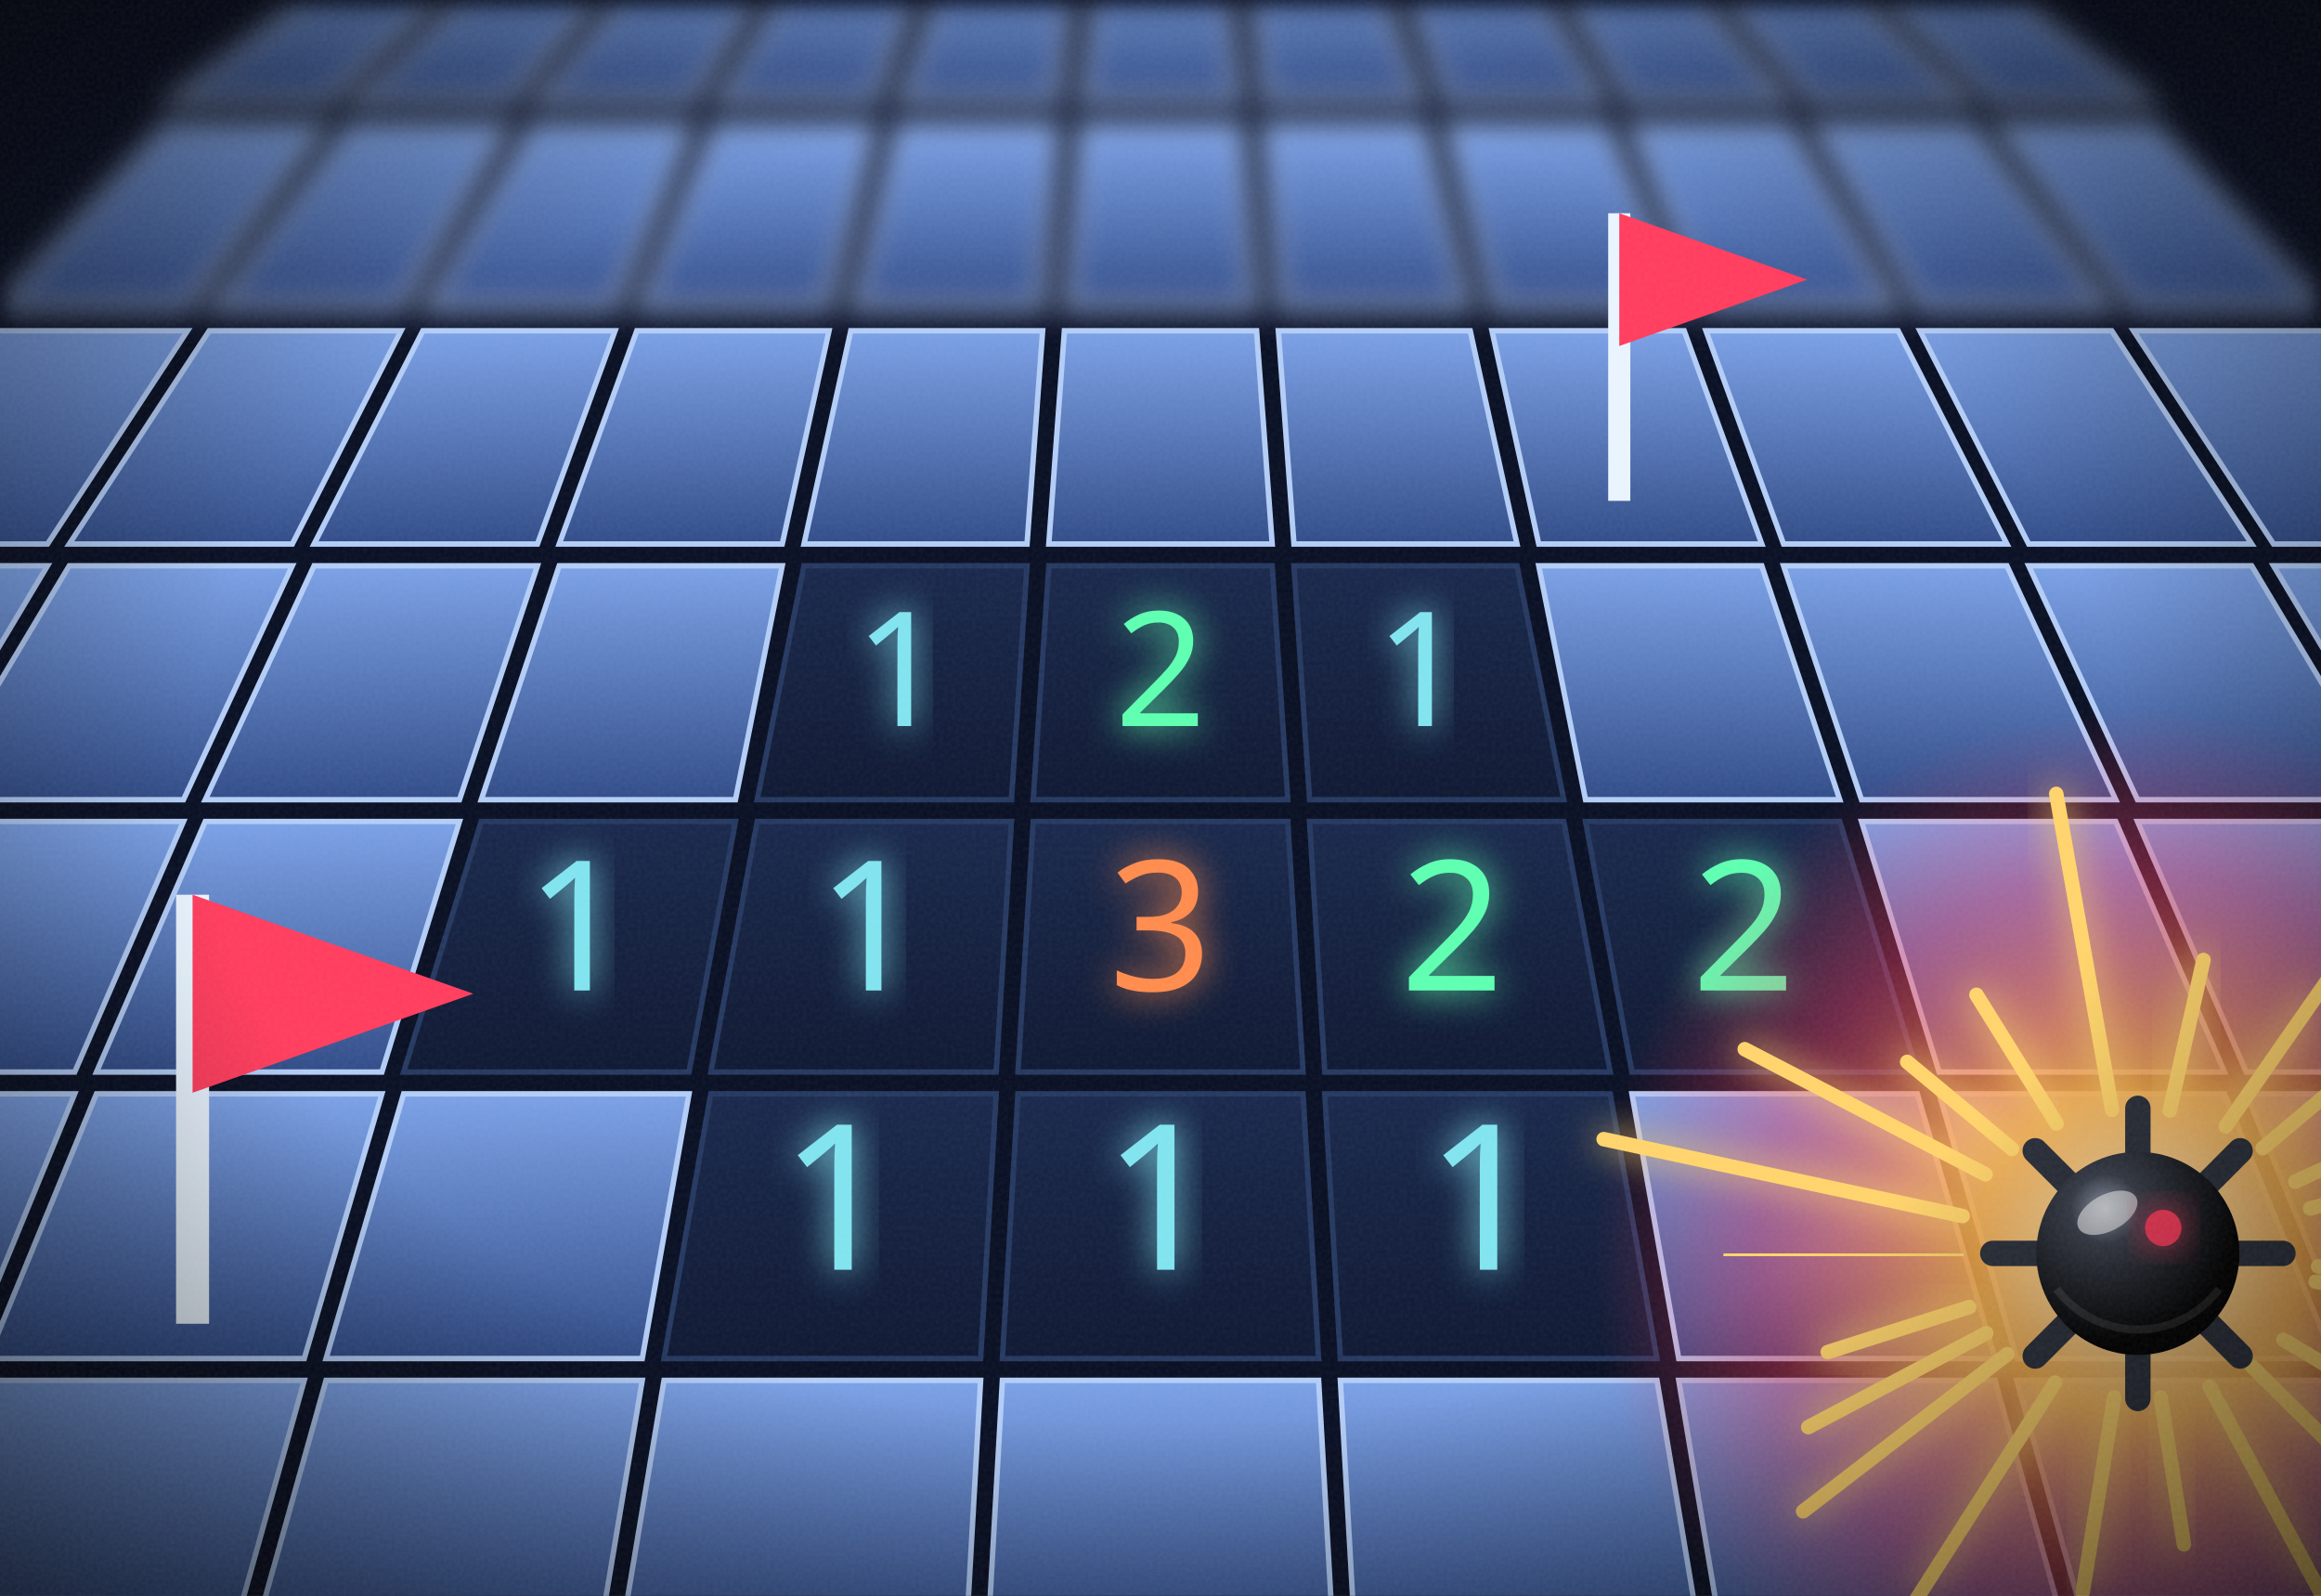
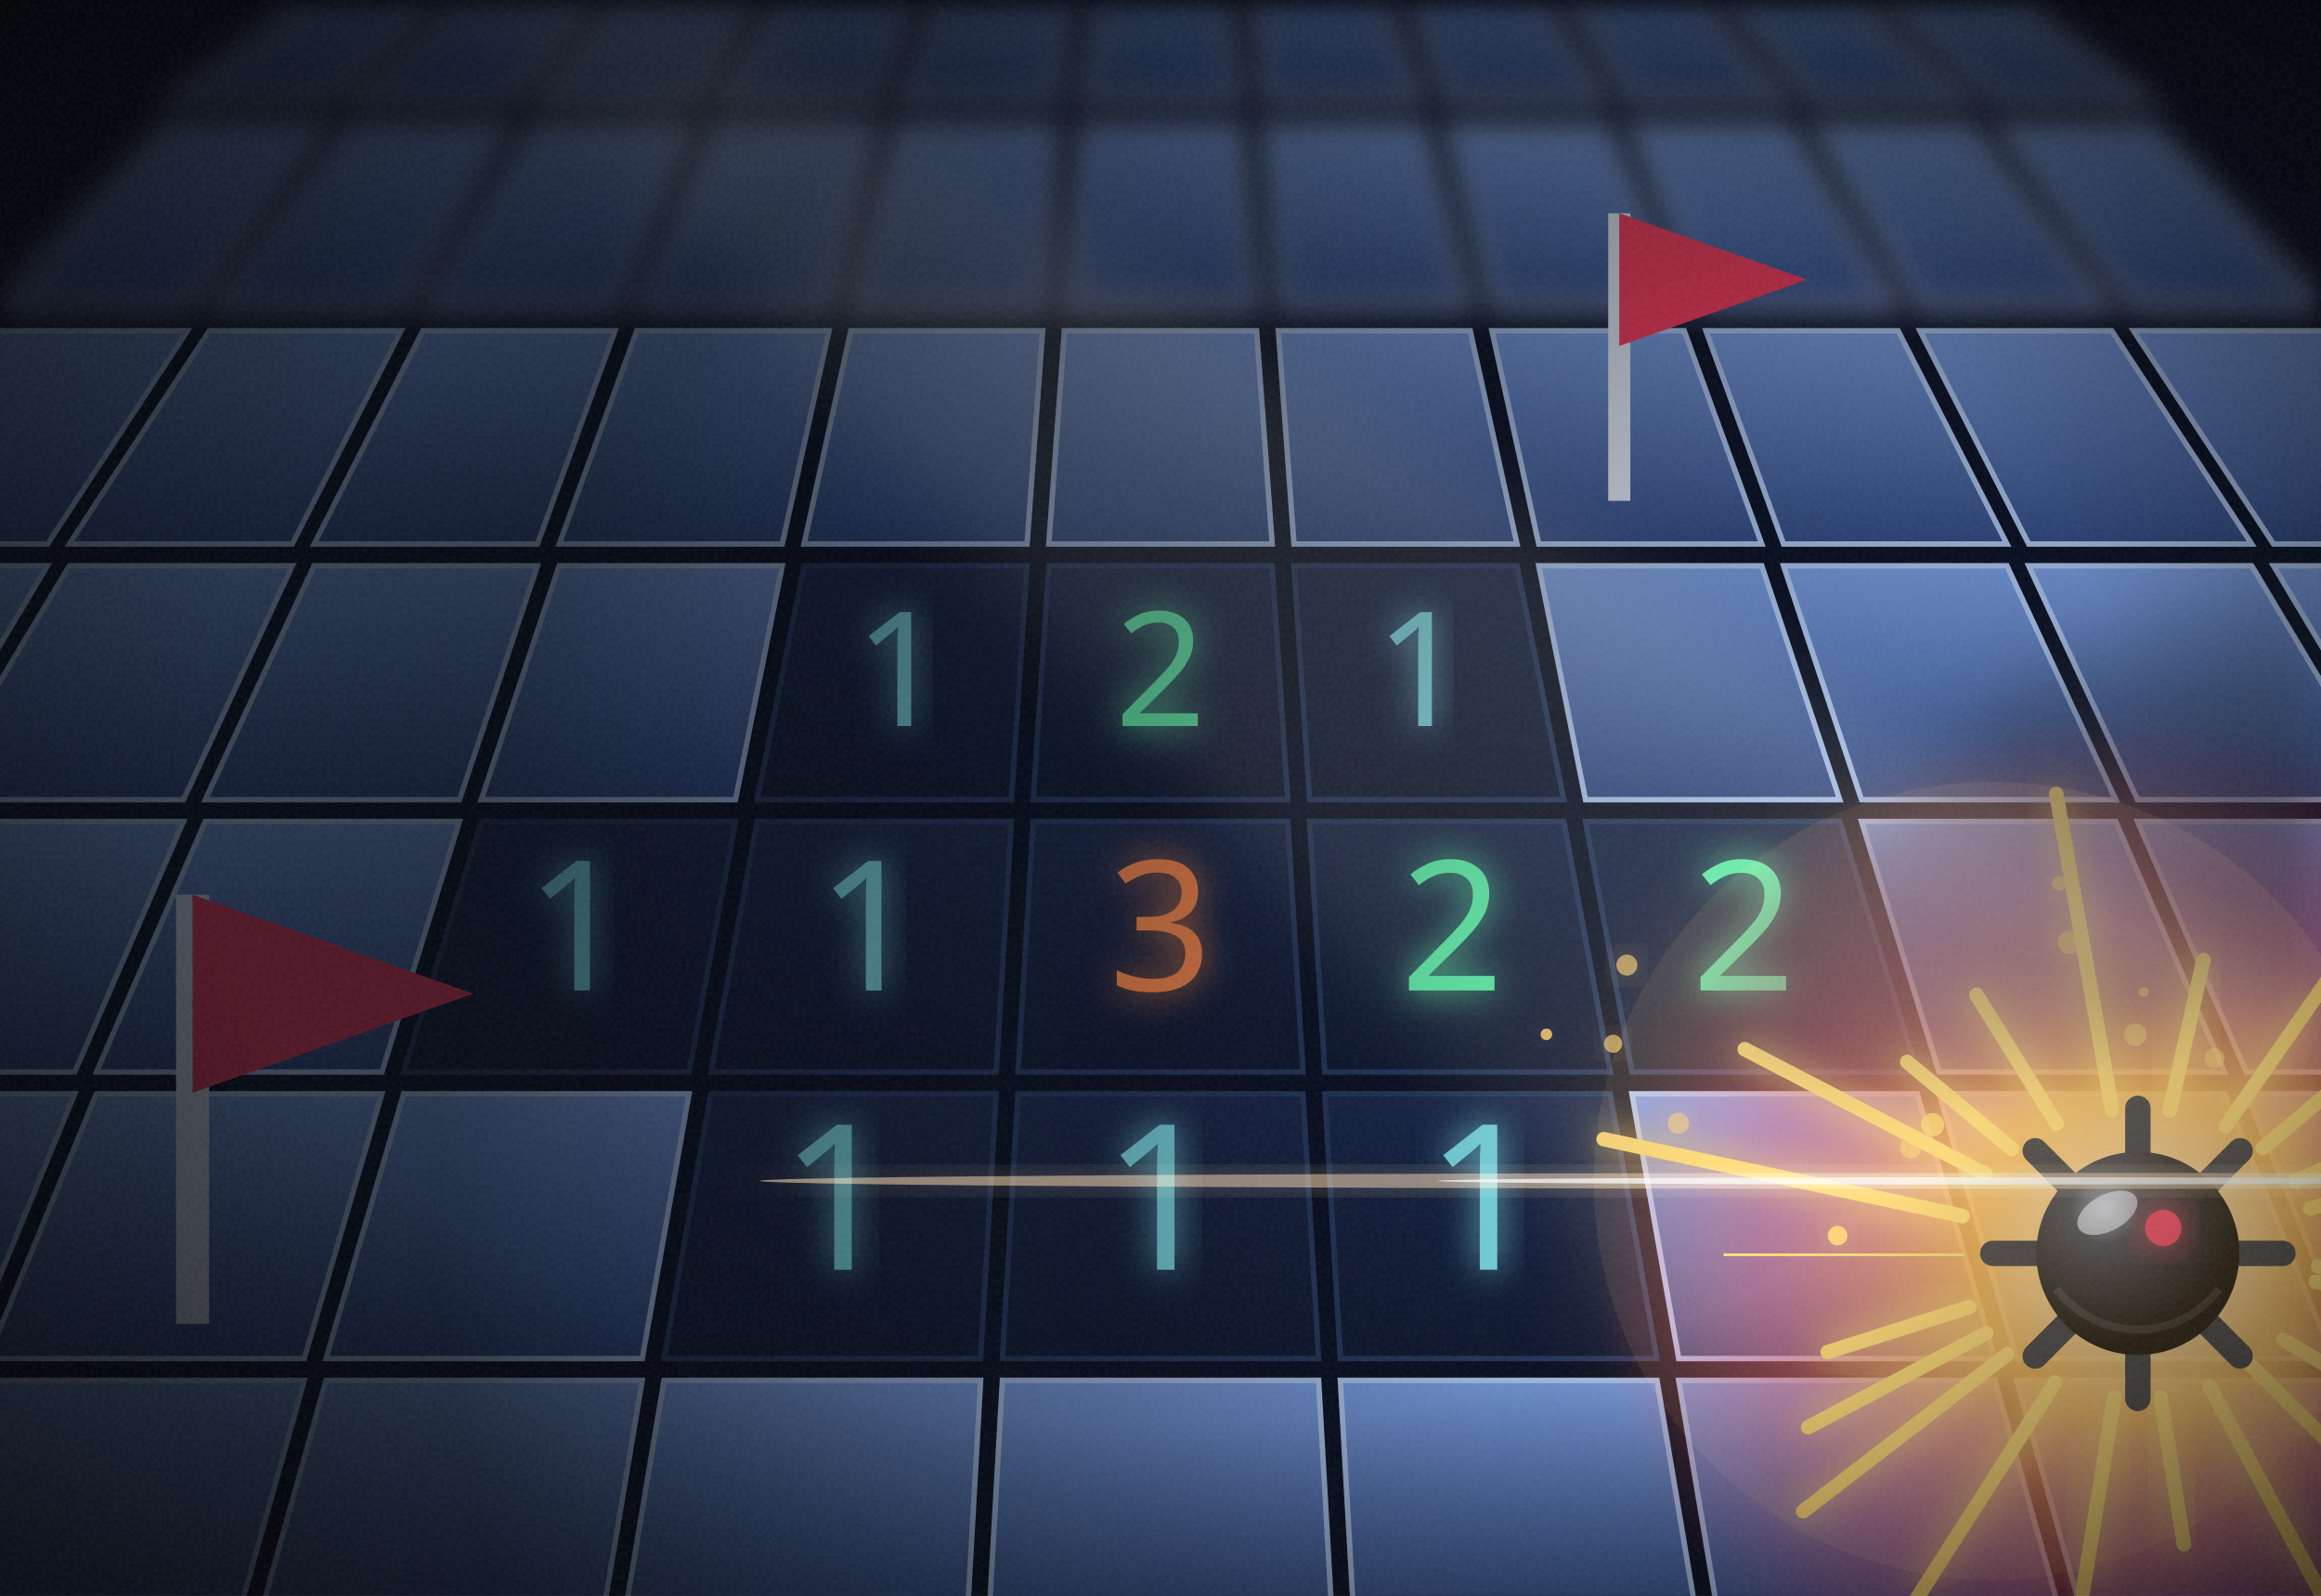
<svg xmlns="http://www.w3.org/2000/svg" viewBox="0 0 640 440" preserveAspectRatio="xMidYMid slice">
  <defs>
    <filter id="glow" x="-50%" y="-50%" width="200%" height="200%">
      <feGaussianBlur stdDeviation="5" result="b" />
      <feMerge>
        <feMergeNode in="b" />
        <feMergeNode in="SourceGraphic" />
      </feMerge>
    </filter>
    <filter id="bigglow" x="-50%" y="-50%" width="200%" height="200%">
      <feGaussianBlur stdDeviation="14" result="b" />
      <feMerge>
        <feMergeNode in="b" />
        <feMergeNode in="SourceGraphic" />
      </feMerge>
    </filter>
    <filter id="soft" x="-50%" y="-50%" width="200%" height="200%">
      <feGaussianBlur stdDeviation="10" />
    </filter>
    <filter id="dof" x="-20%" y="-20%" width="140%" height="140%">
      <feGaussianBlur stdDeviation="4" />
    </filter>
    <filter id="dof2" x="-20%" y="-20%" width="140%" height="140%">
      <feGaussianBlur stdDeviation="9" />
    </filter>
    <filter id="bokeh" x="-50%" y="-50%" width="200%" height="200%">
      <feGaussianBlur stdDeviation="7" />
    </filter>
    <filter id="shadow" x="-30%" y="-30%" width="160%" height="160%">
      <feDropShadow dx="0" dy="10" stdDeviation="10" flood-color="#000" flood-opacity=".6" />
    </filter>
    <filter id="grain" x="0" y="0" width="100%" height="100%">
      <feTurbulence type="fractalNoise" baseFrequency=".9" numOctaves="2" seed="7" />
      <feColorMatrix values="0 0 0 0 1  0 0 0 0 1  0 0 0 0 1  0 0 0 .055 0" />
    </filter>
    <linearGradient id="chrome" x1="0" y1="0" x2="0" y2="1">
      <stop offset="0" stop-color="#f6fbff" />
      <stop offset=".45" stop-color="#9fb0c4" />
      <stop offset=".55" stop-color="#5d6c80" />
      <stop offset="1" stop-color="#cfdbe8" />
    </linearGradient>
    <linearGradient id="gold" x1="0" y1="0" x2="0" y2="1">
      <stop offset="0" stop-color="#fff3b0" />
      <stop offset=".5" stop-color="#ffb81f" />
      <stop offset="1" stop-color="#b86a00" />
    </linearGradient>
    <radialGradient id="vig" cx="50%" cy="48%" r="75%">
      <stop offset=".55" stop-color="#000" stop-opacity="0" />
      <stop offset="1" stop-color="#000" stop-opacity=".72" />
    </radialGradient>
    <linearGradient id="tile" x1="0" y1="0" x2="0" y2="1">
      <stop offset="0" stop-color="#7aa0e6" />
      <stop offset="1" stop-color="#2f4a86" />
    </linearGradient>
    <linearGradient id="open" x1="0" y1="0" x2="0" y2="1">
      <stop offset="0" stop-color="#17264a" />
      <stop offset="1" stop-color="#0c1630" />
    </linearGradient>
    <radialGradient id="boom" cx="50%" cy="50%" r="50%">
      <stop offset="0" stop-color="#fff6c8" />
      <stop offset=".3" stop-color="#ffb04a" stop-opacity=".9" />
      <stop offset=".7" stop-color="#ff3b5c" stop-opacity=".4" />
      <stop offset="1" stop-color="#ff3b5c" stop-opacity="0" />
    </radialGradient>
  </defs>
  <rect width="640" height="440" fill="#05070f" />
  <rect width="640" height="440" fill="#070d22" />
  <polygon points="93.0,-7.0 128.8,-7.0 90.2,28.3 45.9,28.3" fill="url(#tile)" stroke="#b2ccf6" stroke-width="1.5" filter="url(#dof)" />
  <polygon points="134.8,-7.0 170.6,-7.0 140.6,28.3 96.2,28.3" fill="url(#tile)" stroke="#b2ccf6" stroke-width="1.5" filter="url(#dof)" />
  <polygon points="176.6,-7.0 212.5,-7.0 191.0,28.3 146.6,28.3" fill="url(#tile)" stroke="#b2ccf6" stroke-width="1.5" filter="url(#dof)" />
  <polygon points="218.5,-7.0 254.3,-7.0 241.4,28.3 197.0,28.3" fill="url(#tile)" stroke="#b2ccf6" stroke-width="1.5" filter="url(#dof)" />
  <polygon points="260.3,-7.0 296.1,-7.0 291.8,28.3 247.4,28.3" fill="url(#tile)" stroke="#b2ccf6" stroke-width="1.5" filter="url(#dof)" />
  <polygon points="302.1,-7.0 337.9,-7.0 342.2,28.3 297.8,28.3" fill="url(#tile)" stroke="#b2ccf6" stroke-width="1.5" filter="url(#dof)" />
  <polygon points="343.9,-7.0 379.7,-7.0 392.6,28.3 348.2,28.3" fill="url(#tile)" stroke="#b2ccf6" stroke-width="1.5" filter="url(#dof)" />
  <polygon points="385.7,-7.0 421.5,-7.0 443.0,28.3 398.6,28.3" fill="url(#tile)" stroke="#b2ccf6" stroke-width="1.5" filter="url(#dof)" />
  <polygon points="427.5,-7.0 463.4,-7.0 493.4,28.3 449.0,28.3" fill="url(#tile)" stroke="#b2ccf6" stroke-width="1.5" filter="url(#dof)" />
  <polygon points="469.4,-7.0 505.2,-7.0 543.8,28.3 499.4,28.3" fill="url(#tile)" stroke="#b2ccf6" stroke-width="1.5" filter="url(#dof)" />
  <polygon points="511.2,-7.0 547.0,-7.0 594.1,28.3 549.8,28.3" fill="url(#tile)" stroke="#b2ccf6" stroke-width="1.5" filter="url(#dof)" />
  <polygon points="45.9,34.3 90.2,34.3 51.7,85.2 -1.3,85.2" fill="url(#tile)" stroke="#b2ccf6" stroke-width="1.5" filter="url(#dof)" />
  <polygon points="96.2,34.3 140.6,34.3 110.6,85.2 57.7,85.2" fill="url(#tile)" stroke="#b2ccf6" stroke-width="1.5" filter="url(#dof)" />
  <polygon points="146.6,34.3 191.0,34.3 169.6,85.2 116.6,85.2" fill="url(#tile)" stroke="#b2ccf6" stroke-width="1.5" filter="url(#dof)" />
  <polygon points="197.0,34.3 241.4,34.3 228.6,85.2 175.6,85.2" fill="url(#tile)" stroke="#b2ccf6" stroke-width="1.5" filter="url(#dof)" />
  <polygon points="247.4,34.3 291.8,34.3 287.5,85.2 234.6,85.2" fill="url(#tile)" stroke="#b2ccf6" stroke-width="1.5" filter="url(#dof)" />
  <polygon points="297.8,34.3 342.2,34.3 346.5,85.2 293.5,85.2" fill="url(#tile)" stroke="#b2ccf6" stroke-width="1.5" filter="url(#dof)" />
  <polygon points="348.2,34.3 392.6,34.3 405.4,85.2 352.5,85.2" fill="url(#tile)" stroke="#b2ccf6" stroke-width="1.5" filter="url(#dof)" />
  <polygon points="398.6,34.3 443.0,34.3 464.4,85.2 411.4,85.2" fill="url(#tile)" stroke="#b2ccf6" stroke-width="1.5" filter="url(#dof)" />
  <polygon points="449.0,34.3 493.4,34.3 523.4,85.2 470.4,85.2" fill="url(#tile)" stroke="#b2ccf6" stroke-width="1.5" filter="url(#dof)" />
  <polygon points="499.4,34.3 543.8,34.3 582.3,85.2 529.4,85.2" fill="url(#tile)" stroke="#b2ccf6" stroke-width="1.5" filter="url(#dof)" />
  <polygon points="549.8,34.3 594.1,34.3 641.3,85.2 588.3,85.2" fill="url(#tile)" stroke="#b2ccf6" stroke-width="1.5" filter="url(#dof)" />
  <polygon points="-1.3,91.2 51.7,91.2 13.1,150.0 -48.4,150.0" fill="url(#tile)" stroke="#b2ccf6" stroke-width="1.5" />
  <polygon points="57.7,91.2 110.6,91.2 80.6,150.0 19.1,150.0" fill="url(#tile)" stroke="#b2ccf6" stroke-width="1.5" />
  <polygon points="116.6,91.2 169.6,91.2 148.2,150.0 86.6,150.0" fill="url(#tile)" stroke="#b2ccf6" stroke-width="1.5" />
  <polygon points="175.6,91.2 228.6,91.2 215.7,150.0 154.2,150.0" fill="url(#tile)" stroke="#b2ccf6" stroke-width="1.5" />
  <polygon points="234.6,91.2 287.5,91.2 283.2,150.0 221.7,150.0" fill="url(#tile)" stroke="#b2ccf6" stroke-width="1.5" />
  <polygon points="293.5,91.2 346.5,91.2 350.8,150.0 289.2,150.0" fill="url(#tile)" stroke="#b2ccf6" stroke-width="1.5" />
  <polygon points="352.5,91.2 405.4,91.2 418.3,150.0 356.8,150.0" fill="url(#tile)" stroke="#b2ccf6" stroke-width="1.5" />
  <polygon points="411.4,91.2 464.4,91.2 485.8,150.0 424.3,150.0" fill="url(#tile)" stroke="#b2ccf6" stroke-width="1.5" />
  <polygon points="470.4,91.2 523.4,91.2 553.4,150.0 491.8,150.0" fill="url(#tile)" stroke="#b2ccf6" stroke-width="1.5" />
  <polygon points="529.4,91.2 582.3,91.2 620.9,150.0 559.4,150.0" fill="url(#tile)" stroke="#b2ccf6" stroke-width="1.5" />
  <polygon points="588.3,91.2 641.3,91.2 688.4,150.0 626.9,150.0" fill="url(#tile)" stroke="#b2ccf6" stroke-width="1.5" />
  <polygon points="-48.4,156.0 13.1,156.0 -25.5,220.5 -95.6,220.5" fill="url(#tile)" stroke="#b2ccf6" stroke-width="1.5" />
  <polygon points="19.1,156.0 80.6,156.0 50.6,220.5 -19.5,220.5" fill="url(#tile)" stroke="#b2ccf6" stroke-width="1.5" />
  <polygon points="86.6,156.0 148.2,156.0 126.7,220.5 56.6,220.5" fill="url(#tile)" stroke="#b2ccf6" stroke-width="1.5" />
  <polygon points="154.2,156.0 215.7,156.0 202.8,220.5 132.7,220.5" fill="url(#tile)" stroke="#b2ccf6" stroke-width="1.5" />
  <polygon points="221.7,156.0 283.2,156.0 278.9,220.5 208.8,220.5" fill="url(#open)" stroke="#23365e" stroke-width="1.5" />
  <text x="248.2" y="200.2" font-family="Arial Black, sans-serif" font-size="44" fill="#7fe3ee" text-anchor="middle" filter="url(#glow)">1</text>
  <polygon points="289.2,156.0 350.8,156.0 355.1,220.5 284.9,220.5" fill="url(#open)" stroke="#23365e" stroke-width="1.5" />
  <text x="320.0" y="200.2" font-family="Arial Black, sans-serif" font-size="44" fill="#5cffb0" text-anchor="middle" filter="url(#glow)">2</text>
  <polygon points="356.8,156.0 418.3,156.0 431.2,220.5 361.1,220.5" fill="url(#open)" stroke="#23365e" stroke-width="1.5" />
  <text x="391.8" y="200.2" font-family="Arial Black, sans-serif" font-size="44" fill="#7fe3ee" text-anchor="middle" filter="url(#glow)">1</text>
  <polygon points="424.3,156.0 485.8,156.0 507.3,220.5 437.2,220.5" fill="url(#tile)" stroke="#b2ccf6" stroke-width="1.5" />
  <polygon points="491.8,156.0 553.4,156.0 583.4,220.5 513.3,220.5" fill="url(#tile)" stroke="#b2ccf6" stroke-width="1.5" />
  <polygon points="559.4,156.0 620.9,156.0 659.5,220.5 589.4,220.5" fill="url(#tile)" stroke="#b2ccf6" stroke-width="1.5" />
  <polygon points="626.9,156.0 688.4,156.0 735.6,220.5 665.5,220.5" fill="url(#tile)" stroke="#b2ccf6" stroke-width="1.5" />
  <polygon points="-95.6,226.5 -25.5,226.5 -64.0,295.6 -142.7,295.6" fill="url(#tile)" stroke="#b2ccf6" stroke-width="1.5" />
  <polygon points="-19.5,226.5 50.6,226.5 20.6,295.6 -58.0,295.6" fill="url(#tile)" stroke="#b2ccf6" stroke-width="1.5" />
  <polygon points="56.6,226.5 126.7,226.5 105.3,295.6 26.6,295.6" fill="url(#tile)" stroke="#b2ccf6" stroke-width="1.5" />
  <polygon points="132.7,226.5 202.8,226.5 190.0,295.6 111.3,295.6" fill="url(#open)" stroke="#23365e" stroke-width="1.5" />
  <text x="159.2" y="273.1" font-family="Arial Black, sans-serif" font-size="50" fill="#7fe3ee" text-anchor="middle" filter="url(#glow)">1</text>
  <polygon points="208.8,226.5 278.9,226.5 274.7,295.6 196.0,295.6" fill="url(#open)" stroke="#23365e" stroke-width="1.5" />
  <text x="239.6" y="273.1" font-family="Arial Black, sans-serif" font-size="50" fill="#7fe3ee" text-anchor="middle" filter="url(#glow)">1</text>
  <polygon points="284.9,226.5 355.1,226.5 359.3,295.6 280.7,295.6" fill="url(#open)" stroke="#23365e" stroke-width="1.5" />
  <text x="320.0" y="273.1" font-family="Arial Black, sans-serif" font-size="50" fill="#ff8a4c" text-anchor="middle" filter="url(#glow)">3</text>
  <polygon points="361.1,226.5 431.2,226.5 444.0,295.6 365.3,295.6" fill="url(#open)" stroke="#23365e" stroke-width="1.5" />
  <text x="400.4" y="273.1" font-family="Arial Black, sans-serif" font-size="50" fill="#5cffb0" text-anchor="middle" filter="url(#glow)">2</text>
  <polygon points="437.2,226.5 507.3,226.5 528.7,295.6 450.0,295.6" fill="url(#open)" stroke="#23365e" stroke-width="1.5" />
  <text x="480.8" y="273.1" font-family="Arial Black, sans-serif" font-size="50" fill="#5cffb0" text-anchor="middle" filter="url(#glow)">2</text>
  <polygon points="513.3,226.5 583.4,226.5 613.4,295.6 534.7,295.6" fill="url(#tile)" stroke="#b2ccf6" stroke-width="1.5" />
  <polygon points="589.4,226.5 659.5,226.5 698.0,295.6 619.4,295.6" fill="url(#tile)" stroke="#b2ccf6" stroke-width="1.5" />
  <polygon points="665.5,226.5 735.6,226.5 782.7,295.6 704.0,295.6" fill="url(#tile)" stroke="#b2ccf6" stroke-width="1.5" />
  <polygon points="-142.7,301.6 -64.0,301.6 -102.6,374.6 -189.9,374.6" fill="url(#tile)" stroke="#b2ccf6" stroke-width="1.5" />
  <polygon points="-58.0,301.6 20.6,301.6 -9.4,374.6 -96.6,374.6" fill="url(#tile)" stroke="#b2ccf6" stroke-width="1.5" />
  <polygon points="26.6,301.6 105.3,301.6 83.9,374.6 -3.4,374.6" fill="url(#tile)" stroke="#b2ccf6" stroke-width="1.5" />
  <polygon points="111.3,301.6 190.0,301.6 177.1,374.6 89.9,374.6" fill="url(#tile)" stroke="#b2ccf6" stroke-width="1.5" />
  <polygon points="196.0,301.6 274.7,301.6 270.4,374.6 183.1,374.6" fill="url(#open)" stroke="#23365e" stroke-width="1.5" />
  <text x="231.0" y="350.1" font-family="Arial Black, sans-serif" font-size="56" fill="#7fe3ee" text-anchor="middle" filter="url(#glow)">1</text>
  <polygon points="280.7,301.6 359.3,301.6 363.6,374.6 276.4,374.6" fill="url(#open)" stroke="#23365e" stroke-width="1.5" />
  <text x="320.0" y="350.1" font-family="Arial Black, sans-serif" font-size="56" fill="#7fe3ee" text-anchor="middle" filter="url(#glow)">1</text>
  <polygon points="365.3,301.6 444.0,301.6 456.9,374.6 369.6,374.6" fill="url(#open)" stroke="#23365e" stroke-width="1.5" />
  <text x="409.0" y="350.1" font-family="Arial Black, sans-serif" font-size="56" fill="#7fe3ee" text-anchor="middle" filter="url(#glow)">1</text>
  <polygon points="450.0,301.6 528.7,301.6 550.1,374.6 462.9,374.6" fill="url(#tile)" stroke="#b2ccf6" stroke-width="1.5" />
  <polygon points="534.7,301.6 613.4,301.6 643.4,374.6 556.1,374.6" fill="url(#tile)" stroke="#b2ccf6" stroke-width="1.5" />
  <polygon points="619.4,301.6 698.0,301.6 736.6,374.6 649.4,374.6" fill="url(#tile)" stroke="#b2ccf6" stroke-width="1.5" />
  <polygon points="704.0,301.6 782.7,301.6 829.9,374.6 742.6,374.6" fill="url(#tile)" stroke="#b2ccf6" stroke-width="1.5" />
  <polygon points="-189.9,380.6 -102.6,380.6 -141.2,457.0 -237.0,457.0" fill="url(#tile)" stroke="#b2ccf6" stroke-width="1.5" />
  <polygon points="-96.6,380.6 -9.4,380.6 -39.4,457.0 -135.2,457.0" fill="url(#tile)" stroke="#b2ccf6" stroke-width="1.5" />
  <polygon points="-3.4,380.6 83.9,380.6 62.5,457.0 -33.4,457.0" fill="url(#tile)" stroke="#b2ccf6" stroke-width="1.5" />
  <polygon points="89.9,380.6 177.1,380.6 164.3,457.0 68.5,457.0" fill="url(#tile)" stroke="#b2ccf6" stroke-width="1.5" />
  <polygon points="183.1,380.6 270.4,380.6 266.1,457.0 170.3,457.0" fill="url(#tile)" stroke="#b2ccf6" stroke-width="1.5" />
  <polygon points="276.4,380.6 363.6,380.6 367.9,457.0 272.1,457.0" fill="url(#tile)" stroke="#b2ccf6" stroke-width="1.5" />
  <polygon points="369.6,380.6 456.9,380.6 469.7,457.0 373.9,457.0" fill="url(#tile)" stroke="#b2ccf6" stroke-width="1.5" />
  <polygon points="462.9,380.6 550.1,380.6 571.5,457.0 475.7,457.0" fill="url(#tile)" stroke="#b2ccf6" stroke-width="1.5" />
  <polygon points="556.1,380.6 643.4,380.6 673.4,457.0 577.5,457.0" fill="url(#tile)" stroke="#b2ccf6" stroke-width="1.5" />
  <polygon points="649.4,380.6 736.6,380.6 775.2,457.0 679.4,457.0" fill="url(#tile)" stroke="#b2ccf6" stroke-width="1.5" />
  <polygon points="742.6,380.6 829.9,380.6 877.0,457.0 781.2,457.0" fill="url(#tile)" stroke="#b2ccf6" stroke-width="1.5" />
  <line x1="446.5" y1="138.1" x2="446.5" y2="58.8" stroke="#e9f4ff" stroke-width="6.1" />
  <polygon points="446.5,58.8 498.3,77.1 446.5,95.4" fill="#ff3b5c" />
  <line x1="53.1" y1="365.0" x2="53.1" y2="246.7" stroke="#e9f4ff" stroke-width="9.1" />
  <polygon points="53.1,246.7 130.5,274.0 53.1,301.3" fill="#ff3b5c" />
  <circle cx="589.5" cy="345.6" r="150" fill="url(#boom)" />
  <line x1="639.2" y1="349.2" x2="745.2" y2="357.0" stroke="#ffd36a" stroke-width="4" stroke-linecap="round" filter="url(#glow)" />
  <line x1="638.5" y1="353.4" x2="683.5" y2="360.6" stroke="#ffd36a" stroke-width="4" stroke-linecap="round" filter="url(#glow)" />
  <line x1="629.6" y1="369.4" x2="703.1" y2="413.1" stroke="#ffd36a" stroke-width="4" stroke-linecap="round" filter="url(#glow)" />
  <line x1="620.9" y1="376.7" x2="659.6" y2="415.0" stroke="#ffd36a" stroke-width="4" stroke-linecap="round" filter="url(#glow)" />
  <line x1="609.3" y1="382.3" x2="641.9" y2="442.9" stroke="#ffd36a" stroke-width="4" stroke-linecap="round" filter="url(#glow)" />
  <line x1="595.8" y1="385.3" x2="602.2" y2="425.8" stroke="#ffd36a" stroke-width="4" stroke-linecap="round" filter="url(#glow)" />
  <line x1="583.0" y1="385.3" x2="574.3" y2="438.9" stroke="#ffd36a" stroke-width="4" stroke-linecap="round" filter="url(#glow)" />
  <line x1="566.7" y1="381.2" x2="516.7" y2="459.3" stroke="#ffd36a" stroke-width="4" stroke-linecap="round" filter="url(#glow)" />
  <line x1="553.5" y1="373.4" x2="497.2" y2="416.7" stroke="#ffd36a" stroke-width="4" stroke-linecap="round" filter="url(#glow)" />
  <line x1="547.7" y1="367.6" x2="498.6" y2="393.5" stroke="#ffd36a" stroke-width="4" stroke-linecap="round" filter="url(#glow)" />
  <line x1="543.0" y1="360.4" x2="504.0" y2="372.8" stroke="#ffd36a" stroke-width="4" stroke-linecap="round" filter="url(#glow)" />
  <line x1="539.5" y1="345.9" x2="477.2" y2="346.2" stroke="#ffd36a" stroke-width="4" stroke-linecap="round" filter="url(#glow)" />
  <line x1="541.2" y1="335.3" x2="442.2" y2="314.1" stroke="#ffd36a" stroke-width="4" stroke-linecap="round" filter="url(#glow)" />
  <line x1="547.5" y1="323.8" x2="481.1" y2="289.3" stroke="#ffd36a" stroke-width="4" stroke-linecap="round" filter="url(#glow)" />
  <line x1="554.8" y1="316.8" x2="525.9" y2="292.8" stroke="#ffd36a" stroke-width="4" stroke-linecap="round" filter="url(#glow)" />
  <line x1="567.1" y1="309.8" x2="545.0" y2="274.3" stroke="#ffd36a" stroke-width="4" stroke-linecap="round" filter="url(#glow)" />
  <line x1="582.4" y1="306.0" x2="567.0" y2="218.9" stroke="#ffd36a" stroke-width="4" stroke-linecap="round" filter="url(#glow)" />
  <line x1="598.3" y1="306.2" x2="607.6" y2="264.7" stroke="#ffd36a" stroke-width="4" stroke-linecap="round" filter="url(#glow)" />
  <line x1="613.7" y1="310.6" x2="660.3" y2="243.7" stroke="#ffd36a" stroke-width="4" stroke-linecap="round" filter="url(#glow)" />
  <line x1="623.9" y1="316.6" x2="695.3" y2="256.7" stroke="#ffd36a" stroke-width="4" stroke-linecap="round" filter="url(#glow)" />
  <line x1="632.9" y1="325.8" x2="715.6" y2="288.0" stroke="#ffd36a" stroke-width="4" stroke-linecap="round" filter="url(#glow)" />
  <line x1="637.0" y1="333.2" x2="740.3" y2="306.3" stroke="#ffd36a" stroke-width="4" stroke-linecap="round" filter="url(#glow)" />
  <line x1="589.5" y1="345.6" x2="629.5" y2="345.6" stroke="#2a2f3a" stroke-width="7" stroke-linecap="round" />
  <line x1="589.5" y1="345.6" x2="617.7" y2="373.9" stroke="#2a2f3a" stroke-width="7" stroke-linecap="round" />
  <line x1="589.5" y1="345.6" x2="589.5" y2="385.6" stroke="#2a2f3a" stroke-width="7" stroke-linecap="round" />
  <line x1="589.5" y1="345.6" x2="561.2" y2="373.9" stroke="#2a2f3a" stroke-width="7" stroke-linecap="round" />
  <line x1="589.5" y1="345.6" x2="549.5" y2="345.6" stroke="#2a2f3a" stroke-width="7" stroke-linecap="round" />
  <line x1="589.5" y1="345.6" x2="561.2" y2="317.3" stroke="#2a2f3a" stroke-width="7" stroke-linecap="round" />
  <line x1="589.5" y1="345.6" x2="589.5" y2="305.6" stroke="#2a2f3a" stroke-width="7" stroke-linecap="round" />
  <line x1="589.5" y1="345.6" x2="617.7" y2="317.3" stroke="#2a2f3a" stroke-width="7" stroke-linecap="round" />
  <defs>
    <radialGradient id="mine" cx="34%" cy="28%" r="78%">
      <stop offset="0" stop-color="#9aa3b5" />
      <stop offset=".22" stop-color="#3a3f4c" />
      <stop offset=".85" stop-color="#000" />
      <stop offset="1" stop-color="#000" />
    </radialGradient>
  </defs>
  <circle cx="589.5" cy="345.6" r="28.0" fill="url(#mine)" />
  <ellipse cx="581.1" cy="334.4" rx="9.0" ry="5.0" fill="#fff" opacity="0.6" transform="rotate(-28 581.1 334.4)" />
  <path d="M567.1,355.4 A28.0,28.0 0 0 0 611.9,355.4" fill="none" stroke="#fff" stroke-opacity=".12" stroke-width="2.2" />
  <circle cx="596.5" cy="338.6" r="5" fill="#ff3b5c" filter="url(#glow)" />
+   <circle cx="444.8" cy="287.8" r="2.5" fill="#ffcf6a" opacity="0.72" filter="url(#glow)" />
+   <circle cx="448.6" cy="266.1" r="2.9" fill="#ffcf6a" opacity="0.73" filter="url(#glow)" />
+   <circle cx="591.1" cy="273.5" r="1.4" fill="#ffcf6a" opacity="0.67" filter="url(#glow)" />
+   <circle cx="610.6" cy="291.8" r="2.8" fill="#ffcf6a" opacity="0.60" filter="url(#glow)" />
+   <circle cx="532.9" cy="310.1" r="3.2" fill="#ffcf6a" opacity="0.83" filter="url(#glow)" />
+   <circle cx="733.8" cy="303.8" r="1.5" fill="#ffcf6a" opacity="0.65" filter="url(#glow)" />
+   <circle cx="588.8" cy="285.3" r="3.1" fill="#ffcf6a" opacity="0.67" filter="url(#glow)" />
+   <circle cx="426.4" cy="285.2" r="1.6" fill="#ffcf6a" opacity="0.92" filter="url(#glow)" />
+   <circle cx="567.8" cy="243.6" r="2.0" fill="#ffcf6a" opacity="0.72" filter="url(#glow)" />
+   <circle cx="526.9" cy="316.4" r="3.0" fill="#ffcf6a" opacity="0.61" filter="url(#glow)" />
+   <circle cx="665.9" cy="301.4" r="3.1" fill="#ffcf6a" opacity="0.90" filter="url(#glow)" />
+   <circle cx="716.3" cy="259.4" r="2.4" fill="#ffcf6a" opacity="0.83" filter="url(#glow)" />
+   <circle cx="462.8" cy="309.7" r="2.9" fill="#ffcf6a" opacity="0.59" filter="url(#glow)" />
+   <circle cx="778.1" cy="313.1" r="2.1" fill="#ffcf6a" opacity="0.66" filter="url(#glow)" />
+   <circle cx="570.6" cy="259.8" r="3.2" fill="#ffcf6a" opacity="0.67" filter="url(#glow)" />
+   <circle cx="506.7" cy="340.7" r="2.7" fill="#ffcf6a" opacity="0.95" filter="url(#glow)" />
+   <ellipse cx="529.5" cy="275.6" rx="70" ry="26" fill="#2a2f3a" opacity=".22" filter="url(#soft)" />
+   <ellipse cx="563.5" cy="257.6" rx="82" ry="30" fill="#2a2f3a" opacity=".22" filter="url(#soft)" />
+   <ellipse cx="597.5" cy="239.6" rx="94" ry="34" fill="#2a2f3a" opacity=".22" filter="url(#soft)" />
+   <ellipse cx="631.5" cy="221.6" rx="106" ry="38" fill="#2a2f3a" opacity=".22" filter="url(#soft)" />
+   <ellipse cx="665.5" cy="203.6" rx="118" ry="42" fill="#2a2f3a" opacity=".22" filter="url(#soft)" />
+   <defs>
+     <radialGradient id="cv549x325" gradientUnits="userSpaceOnUse" cx="549.5" cy="325.6" r="430">
+       <stop offset=".18" stop-color="#02040a" stop-opacity="0" />
+       <stop offset=".62" stop-color="#02040a" stop-opacity="0.39" />
+       <stop offset="1" stop-color="#02040a" stop-opacity="0.70" />
+     </radialGradient>
+     <linearGradient id="cb549x325" x1="0" y1="0" x2="0" y2="1">
+       <stop offset="0" stop-color="#fff6e0" stop-opacity=".22" />
+       <stop offset="1" stop-color="#fff6e0" stop-opacity="0" />
+     </linearGradient>
+   </defs>
+   <polygon points="113.6,-22.3 126.4,-37.7 776.3,357.6 623.2,542.5" fill="url(#cb549x325)" filter="url(#soft)" style="mix-blend-mode:screen" />
+   <rect width="640" height="440" fill="url(#cv549x325)" />
+   <circle cx="549.5" cy="325.6" r="110" fill="#ffb04a" opacity=".16" filter="url(#bigglow)" style="mix-blend-mode:screen" />
+   <ellipse cx="549.5" cy="325.6" rx="340" ry="2.2" fill="#ffd9a0" opacity=".55" filter="url(#glow)" style="mix-blend-mode:screen" />
+   <ellipse cx="549.5" cy="325.6" rx="153" ry="1" fill="#ffffff" opacity=".7" style="mix-blend-mode:screen" />
  <rect width="640" height="440" fill="url(#vig)" />
  <rect width="640" height="440" filter="url(#grain)" opacity="1" />
</svg>
